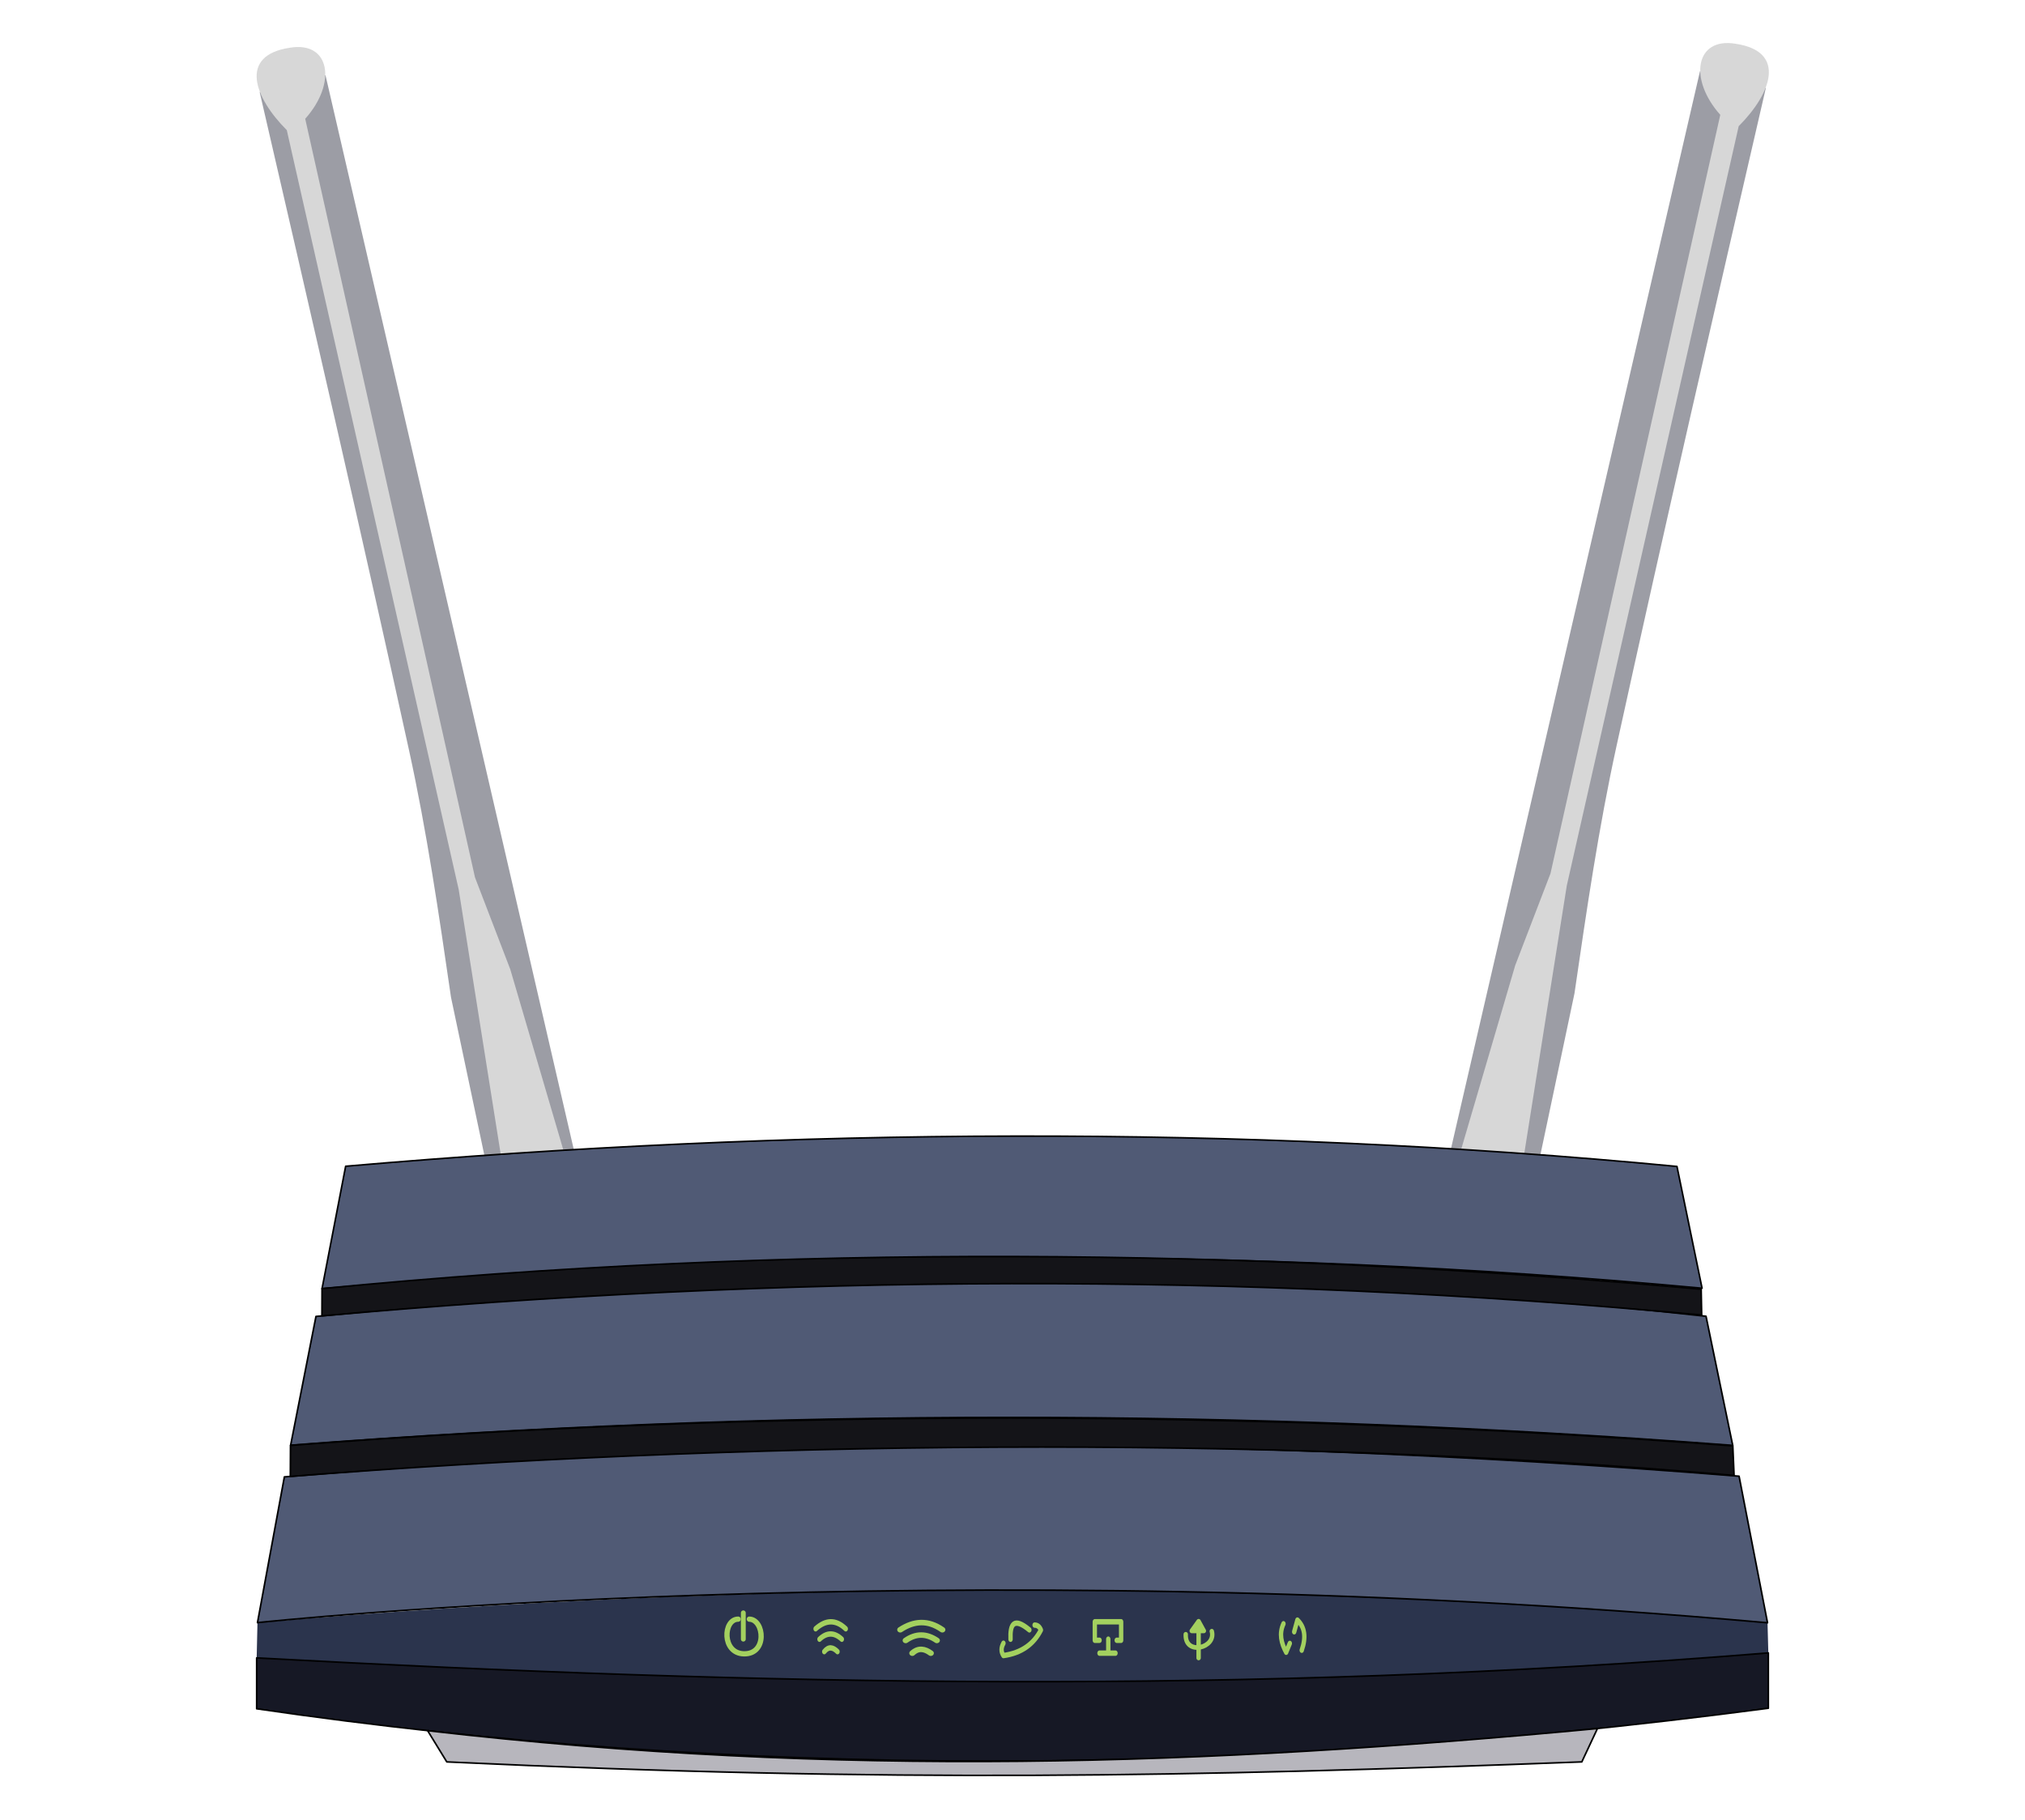
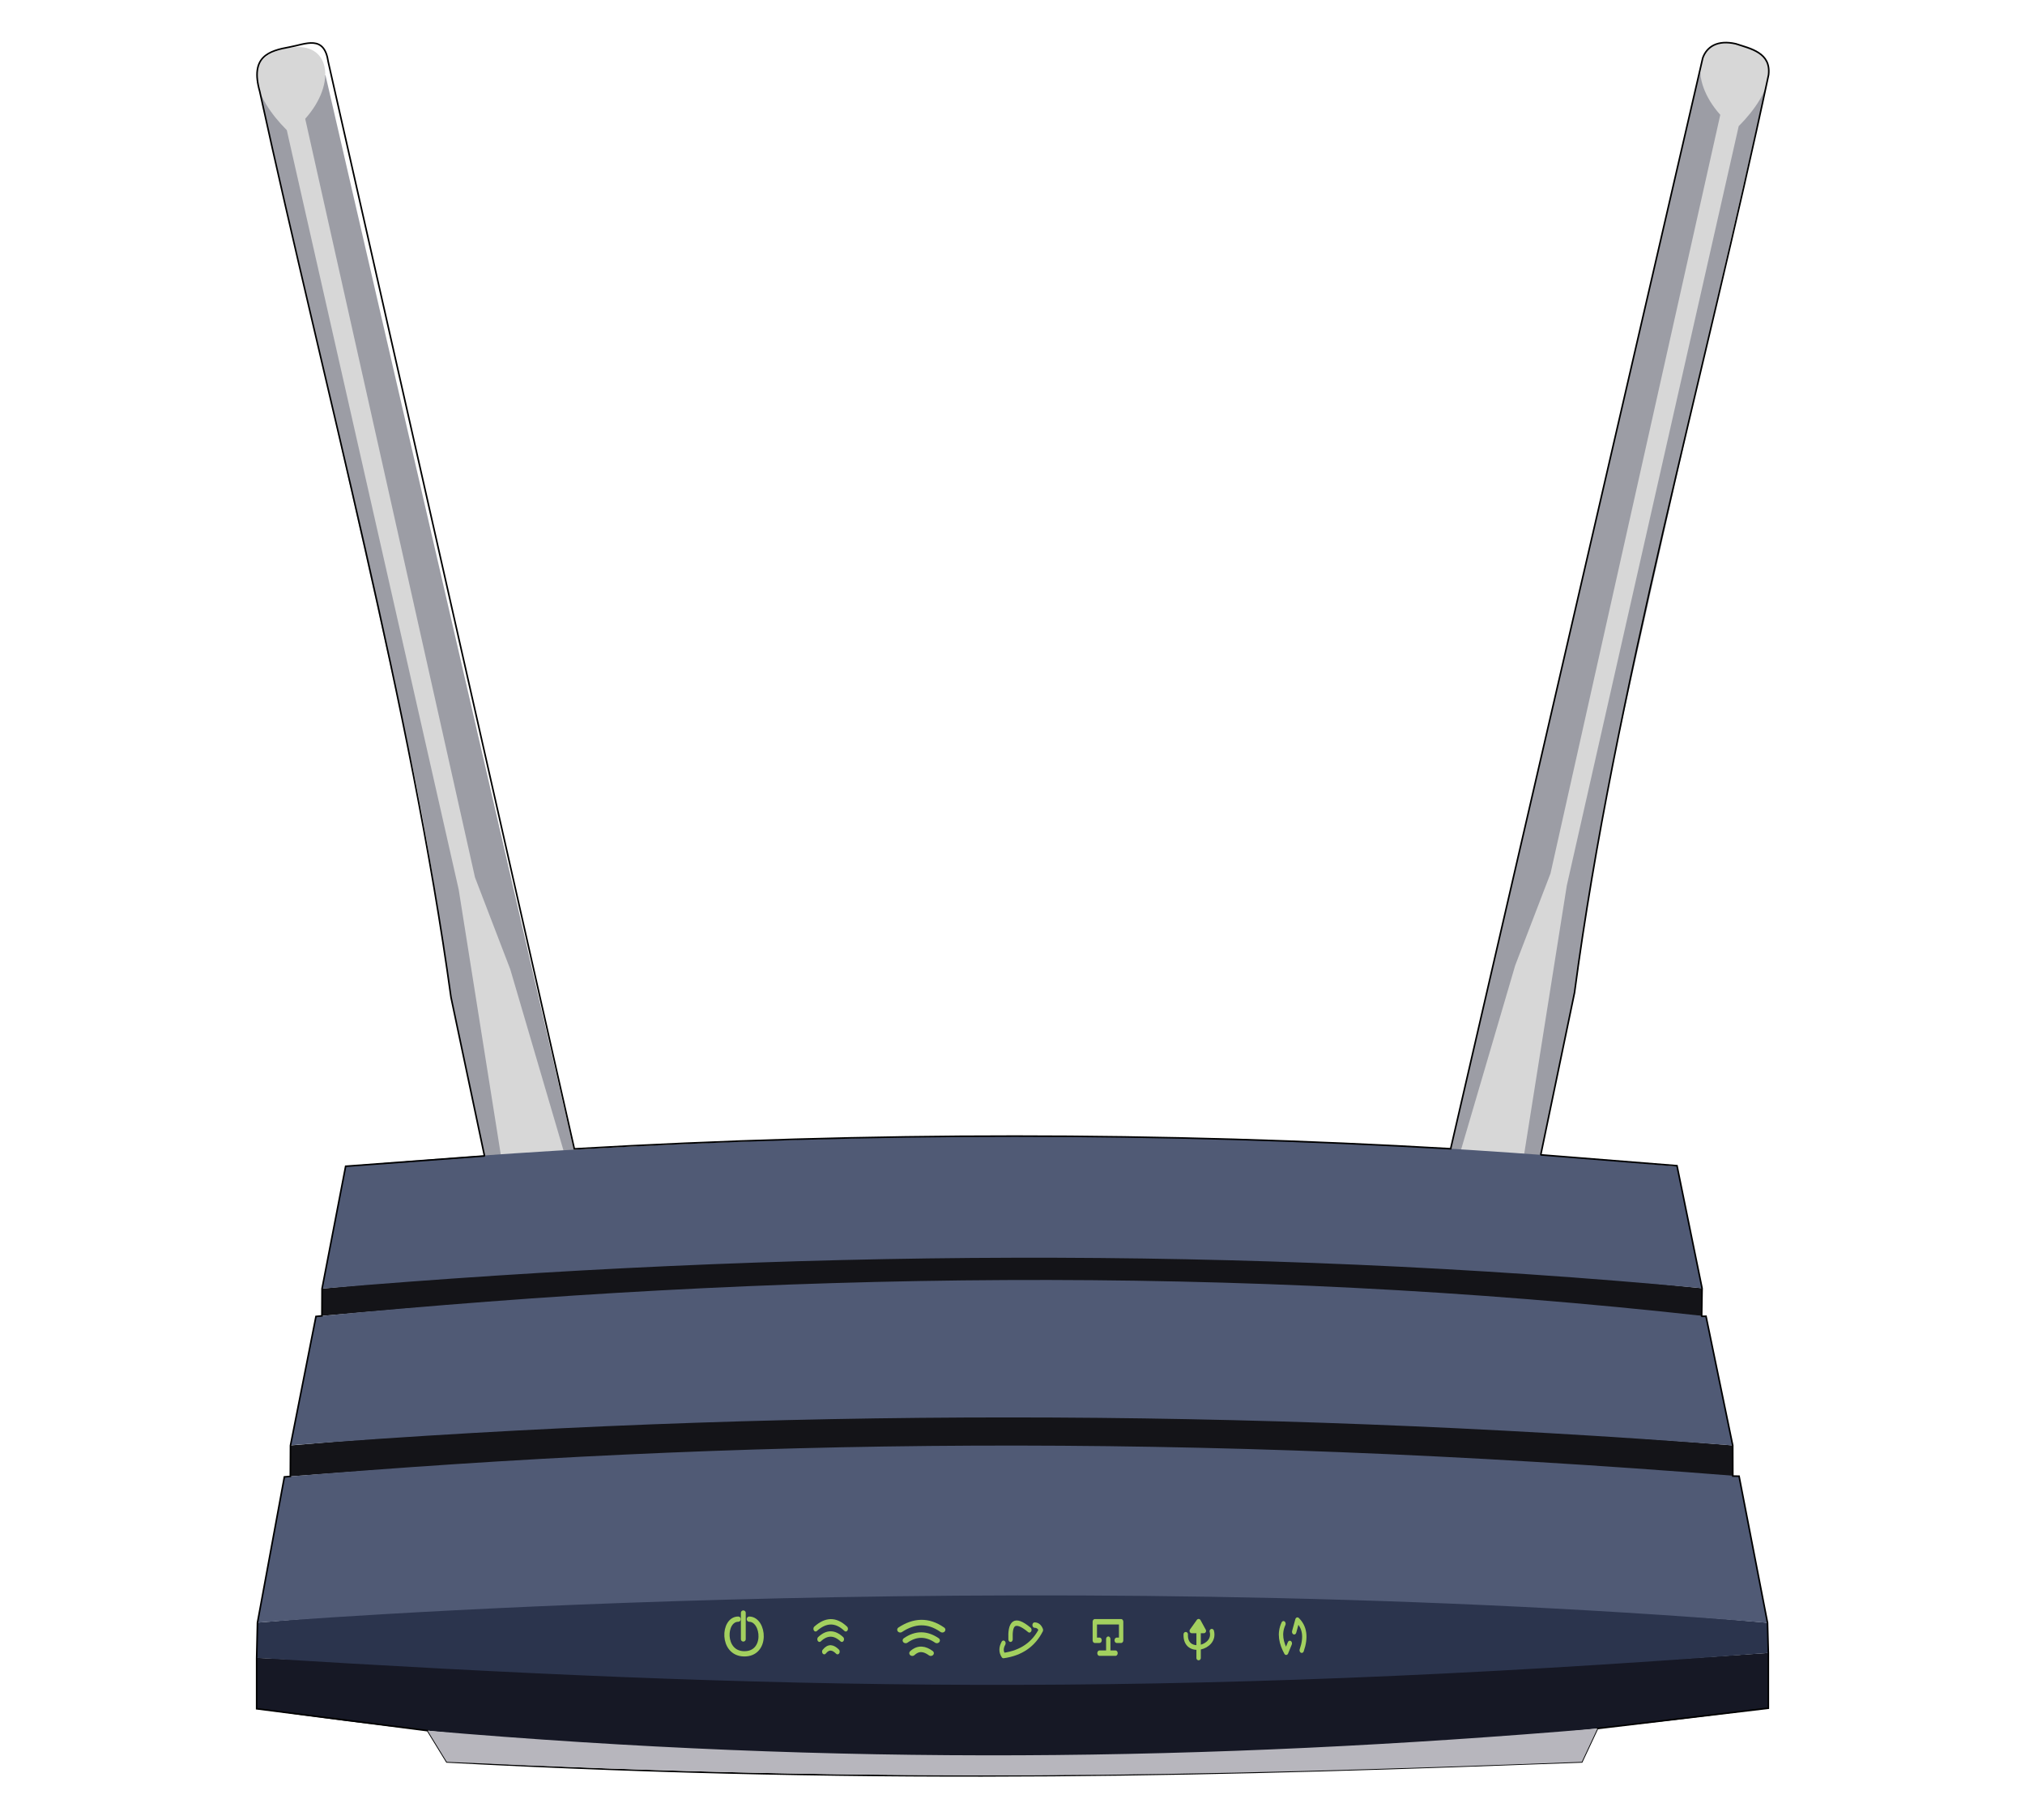
<svg xmlns="http://www.w3.org/2000/svg" width="100%" height="100%" viewBox="0 0 1280 1150" version="1.1" xml:space="preserve" style="fill-rule:evenodd;clip-rule:evenodd;stroke-linecap:round;stroke-linejoin:round;stroke-miterlimit:1.414;" id="svg78">
  <defs id="defs53">
        
        
        
        
        
        
        
        
        
        
        
    </defs>
-   <g id="g51321" transform="matrix(1.064296,0,0,1.064296,-39.09504,-39.12554)">
-     <path d="m 1085.475,89.101 c -29.93,129.603 -59.808,259.065 -88.646,390.643 -10.632,48.505 -17.824,97.73 -24.982,146.978 L 949.377,733.141 896.659,726.909 1046.379,79.068 Z" style="clip-rule:evenodd;fill:#9c9da5;fill-opacity:1;fill-rule:evenodd;stroke:none;stroke-width:1.057px;stroke-linecap:round;stroke-linejoin:round;stroke-miterlimit:1.414" id="path3251" />
-     <path d="m 1067.619,62.769 c -24.029,-4.108 -28.139,20.991 -9.188,42.194 l -100.838,450.573 -20.951,54.575 -34.511,117.48 38.254,4.516 26.885,-169.357 102.099,-451.054 c 19.464,-19.471 28.616,-44.372 -1.751,-48.928" style="clip-rule:evenodd;fill:#d7d7d7;fill-opacity:1;fill-rule:evenodd;stroke:none;stroke-width:1.057px;stroke-linecap:round;stroke-linejoin:round;stroke-miterlimit:1.414" id="path3253" />
-     <path d="m 190.958,91.455 c 29.93,129.603 59.808,259.065 88.646,390.643 10.632,48.505 17.824,97.73 24.982,146.978 l 22.47,106.418 52.718,-6.232 -149.72,-647.841 z" style="clip-rule:evenodd;fill:#9c9da5;fill-opacity:1;fill-rule:evenodd;stroke:none;stroke-width:1.057px;stroke-linecap:round;stroke-linejoin:round;stroke-miterlimit:1.414" id="path94" />
-     <path d="m 208.813,65.122 c 24.03,-4.108 28.139,20.991 9.188,42.194 l 100.838,450.573 20.951,54.575 34.511,117.48 -38.254,4.516 L 309.162,565.104 207.063,114.05 C 187.599,94.58 178.447,69.678 208.813,65.122" style="clip-rule:evenodd;fill:#d7d7d7;fill-opacity:1;fill-rule:evenodd;stroke:none;stroke-width:1.057px;stroke-linecap:round;stroke-linejoin:round;stroke-miterlimit:1.414" id="path96" />
-     <path d="m 189.652,1000.509 -0.479,20.932 c 303.592,18.762 533.12,24.903 897.794,-2.951 l -0.479,-17.907 c -296.052,-26.561 -606.852,-25.196 -896.835,-0.074 z" style="clip-rule:evenodd;fill:#2b344d;fill-opacity:1;fill-rule:evenodd;stroke:none;stroke-width:0.959px;stroke-linecap:round;stroke-linejoin:round;stroke-miterlimit:1.414" id="path12" />
-     <path d="m 1086.967,1018.491 c -311.418,25.256 -598.241,19.275 -897.794,2.951 v 30.215 c 281.112,41.1 578.858,41.874 897.794,-0.318 z" style="clip-rule:evenodd;fill:#161825;fill-opacity:1;fill-rule:evenodd;stroke:#000000;stroke-width:0.959px;stroke-linecap:round;stroke-linejoin:round;stroke-miterlimit:1.414" id="path14" />
-     <path d="m 290.712,1064.664 11.378,18.548 c 265.601,12.469 440.58,8.804 674.098,0 l 9.288,-19.819 c -232.449,21.909 -450.049,29.534 -694.764,1.271 z" style="clip-rule:evenodd;fill:#b7b6bd;fill-opacity:1;fill-rule:evenodd;stroke:#000000;stroke-width:0.959px;stroke-linecap:round;stroke-linejoin:round;stroke-miterlimit:1.414" id="path16" />
-     <path d="m 189.652,1000.509 15.98,-86.566 c 269.994,-22.454 532.835,-26.901 863.954,-0.412 l 16.901,87.052 c -491.436,-43.654 -896.835,-0.074 -896.835,-0.074 z" style="clip-rule:evenodd;fill:#505a75;fill-opacity:1;fill-rule:evenodd;stroke:#000000;stroke-width:0.959px;stroke-linecap:round;stroke-linejoin:round;stroke-miterlimit:1.414" id="path18" />
-     <path d="m 209.341,895.119 c 288.457,-22.034 564.729,-22.003 856.481,0.115 l -15.87,-76.698 c -280.869,-31.313 -553.275,-26.075 -825.56,0.114 z" style="clip-rule:evenodd;fill:#505a75;fill-opacity:1;fill-rule:evenodd;stroke:#000000;stroke-width:0.959px;stroke-linecap:round;stroke-linejoin:round;stroke-miterlimit:1.414" id="path20" />
-     <path d="m 227.998,802.123 c 276.014,-23.226 546.69,-25.629 819.618,-0.232 l -14.917,-72.336 C 773.51,704.681 507.824,706.414 242.023,729.444 Z" style="clip-rule:evenodd;fill:#505a75;fill-opacity:1;fill-rule:evenodd;stroke:#000000;stroke-width:0.942px;stroke-linecap:round;stroke-linejoin:round;stroke-miterlimit:1.414" id="path22" />
-     <path d="M 1065.864,895.512 C 778.985,873.731 493.566,873.357 209.257,895.254 l -0.094,18.396 c 261.214,-20.433 570.062,-25.651 857.456,-0.585 z" style="clip-rule:evenodd;fill:#141418;fill-opacity:1;fill-rule:evenodd;stroke:#000000;stroke-width:0.959px;stroke-linecap:round;stroke-linejoin:round;stroke-miterlimit:1.414" id="path24" />
-     <path d="m 227.998,802.123 -0.073,16.188 c 274.828,-24.62 544.161,-26.31 819.45,-0.511 l -0.295,-15.327 C 778.089,778.031 502.809,775.265 227.998,802.123 Z" style="clip-rule:evenodd;fill:#141418;fill-opacity:1;fill-rule:evenodd;stroke:#000000;stroke-width:0.959px;stroke-linecap:round;stroke-linejoin:round;stroke-miterlimit:1.414" id="path26" />
-     <g id="g3249" transform="translate(-68.76186,-118.274)" style="stroke:#a3d05f;stroke-opacity:1">
-       <path d="m 543.893,1116.706 c -8.961,0.042 -9.825,20.237 3.339,20.595 14.191,0.38 12.191,-20.389 3.305,-20.595" style="fill:none;stroke:#a3d05f;stroke-width:3.124px;stroke-opacity:1" id="path11" />
-       <path d="m 546.959,1128.583 v -15.619" style="fill:none;stroke:#a3d05f;stroke-width:2.876px;stroke-opacity:1" id="path13" />
-       <g id="g23" transform="matrix(0.8615103,0,0,1.067106,136.2732,67.23217)" style="stroke:#a3d05f;stroke-opacity:1">
-         <path d="m 532.5,1001.56 c 3.037,-3.06 6.083,-2.457 9.134,0" style="fill:none;stroke:#a3d05f;stroke-width:3px;stroke-opacity:1" id="path17" />
-         <path d="m 529.218,994.65 c 5.176,-3.942 10.31,-3.82 15.405,0" style="fill:none;stroke:#a3d05f;stroke-width:3px;stroke-opacity:1" id="path19" />
-         <path d="m 526.539,988.847 c 6.781,-4.897 13.694,-5.464 20.791,0" style="fill:none;stroke:#a3d05f;stroke-width:3px;stroke-opacity:1" id="path21" />
-       </g>
-       <g transform="matrix(0.8615103,0,0,1.067106,218.9327,66.363)" id="g41" style="stroke:#a3d05f;stroke-opacity:1">
-         <path d="m 626.349,996.053 h -3.276 V 985.75 h 18.143 v 10.303 h -3.033" style="fill:none;stroke:#a3d05f;stroke-width:3px;stroke-opacity:1" id="path37" />
-         <path d="m 626.295,1003.22 h 11.042 -4.985 v -7.799" style="fill:none;stroke:#a3d05f;stroke-width:3px;stroke-opacity:1" id="path39" />
-       </g>
-       <g transform="matrix(0.8615103,0,0,1.067106,0.9696196,67.60378)" id="g53" style="stroke:#a3d05f;stroke-opacity:1">
-         <path d="m 813.094,996.529 c -1.722,2.532 -1.722,4.821 0,6.861 12.399,-1.4 20.816,-6.311 25.825,-14.21 -0.916,-1.909 -2.421,-2.725 -4.348,-2.755" style="fill:none;stroke:#a3d05f;stroke-width:3px;stroke-opacity:1" id="path49" />
-         <path d="m 817.984,994.321 c -0.444,-8.394 2.219,-12.453 12.981,-5.218" style="fill:none;stroke:#a3d05f;stroke-width:3px;stroke-opacity:1" id="path51" />
-       </g>
-       <g transform="matrix(0.8615103,0,0,1.067106,124.9214,68.0363)" id="g59" style="stroke:#a3d05f;stroke-opacity:1">
-         <path d="m 862.264,985.285 c -3.15,5.488 -1.575,10.729 1.854,15.875 l 2.507,-4.943" style="fill:none;stroke:#a3d05f;stroke-width:3px;stroke-opacity:1" id="path55" />
-         <path d="m 874.847,1000.02 c 3.145,-7.28 2.087,-12.851 -2.979,-16.788 l -2.223,6.525" style="fill:none;stroke:#a3d05f;stroke-width:3px;stroke-opacity:1" id="path57" />
-       </g>
-       <g transform="matrix(0.8716362,0,0,0.9268133,23.83384,209.0841)" id="g65" style="stroke:#a3d05f;stroke-opacity:1">
-         <path d="m 901.628,988.999 c -0.719,13.951 20.96,8.804 17.735,-1.962" style="fill:none;stroke:#a3d05f;stroke-width:3px;stroke-opacity:1" id="path61" />
-         <path d="m 910.391,1004.16 v -23.495 l 3.577,6.141 h -8.248 l 4.671,-6.141" style="fill:none;stroke:#a3d05f;stroke-width:3px;stroke-opacity:1" id="path63" />
-       </g>
-       <g id="g3225" transform="matrix(1.202317,0,0,1.094588,7.094745,40.6173)" style="stroke:#a3d05f;stroke-opacity:1">
-         <path d="m 532.5,1001.56 c 3.037,-3.06 6.083,-2.457 9.134,0" style="fill:none;stroke:#a3d05f;stroke-width:3px;stroke-opacity:1" id="path3219" />
-         <path d="m 529.218,994.65 c 5.176,-3.942 10.31,-3.82 15.405,0" style="fill:none;stroke:#a3d05f;stroke-width:3px;stroke-opacity:1" id="path3221" />
-         <path d="m 526.539,988.847 c 6.781,-4.897 13.694,-5.464 20.791,0" style="fill:none;stroke:#a3d05f;stroke-width:3px;stroke-opacity:1" id="path3223" />
-       </g>
+   <path d="m 1116.171,55.705 c -31.854,137.936 -63.653,275.721 -94.346,415.759 -11.315,51.624 -18.97,104.013 -26.588,156.428 l -23.914,113.261 -56.107,-6.632 159.346,-689.495 z" style="clip-rule:evenodd;fill:#9c9da5;fill-opacity:1;fill-rule:evenodd;stroke:none;stroke-width:1.125px;stroke-linecap:round;stroke-linejoin:round;stroke-miterlimit:1.414" id="path3251" />
+   <path d="m 1097.167,27.679 c -25.575,-4.372 -29.948,22.34 -9.779,44.906 l -107.321,479.543 -22.298,58.084 -36.73,125.033 40.713,4.807 L 990.366,559.807 1099.03,79.753 c 20.716,-20.723 30.456,-47.225 -1.863,-52.074" style="clip-rule:evenodd;fill:#d7d7d7;fill-opacity:1;fill-rule:evenodd;stroke:none;stroke-width:1.125px;stroke-linecap:round;stroke-linejoin:round;stroke-miterlimit:1.414" id="path3253" />
+   <path d="m 164.14,58.21 c 31.854,137.936 63.653,275.721 94.346,415.759 11.315,51.624 18.97,104.013 26.588,156.428 l 23.914,113.261 56.107,-6.632 L 205.749,47.531 Z" style="clip-rule:evenodd;fill:#9c9da5;fill-opacity:1;fill-rule:evenodd;stroke:none;stroke-width:1.125px;stroke-linecap:round;stroke-linejoin:round;stroke-miterlimit:1.414" id="path94" />
+   <path d="m 183.144,30.184 c 25.575,-4.372 29.948,22.34 9.779,44.906 l 107.321,479.543 22.298,58.084 36.73,125.033 -40.713,4.807 L 289.945,562.312 181.281,82.258 C 160.565,61.535 150.825,35.033 183.144,30.184" style="clip-rule:evenodd;fill:#d7d7d7;fill-opacity:1;fill-rule:evenodd;stroke:none;stroke-width:1.125px;stroke-linecap:round;stroke-linejoin:round;stroke-miterlimit:1.414" id="path96" />
+   <path d="m 1095.255,913.668 c -305.727,-25.306 -609.911,-26.321 -911.639,0.021 l -0.1,19.579 c 278.009,-21.746 608.378,-14.375 911.788,-0.211 z" style="clip-rule:evenodd;fill:#141418;fill-opacity:1;fill-rule:evenodd;stroke:none;stroke-width:1.02px;stroke-linecap:round;stroke-linejoin:round;stroke-miterlimit:1.414" id="path24" />
+   <path d="m 1117.759,1044.85 c -330.381,23.709 -665.365,16.033 -955.519,3.141 v 32.158 c 299.186,43.743 616.077,44.566 955.519,-0.338 z" style="clip-rule:evenodd;fill:#161825;fill-opacity:1;fill-rule:evenodd;stroke:none;stroke-width:1.02px;stroke-linecap:round;stroke-linejoin:round;stroke-miterlimit:1.414" id="path14" />
+   <path d="m 162.751,1025.712 -0.51,22.278 c 323.112,19.968 567.397,26.504 955.519,-3.141 l -0.51,-19.059 c -315.087,-28.269 -645.87,-26.817 -954.498,-0.079 z" style="clip-rule:evenodd;fill:#2b344d;fill-opacity:1;fill-rule:evenodd;stroke:none;stroke-width:1.02px;stroke-linecap:round;stroke-linejoin:round;stroke-miterlimit:1.414" id="path12" />
+   <path d="m 162.751,1025.712 17.008,-92.132 c 287.353,-23.897 567.094,-28.631 919.503,-0.439 l 17.987,92.65 c -480.081,-38.901 -954.498,-0.079 -954.498,-0.079 z" style="clip-rule:evenodd;fill:#505a75;fill-opacity:1;fill-rule:evenodd;stroke:none;stroke-width:1.02px;stroke-linecap:round;stroke-linejoin:round;stroke-miterlimit:1.414" id="path18" />
+   <path d="m 203.563,814.571 -0.077,17.229 c 292.498,-26.203 579.149,-27.181 872.137,0.276 l 0.257,-17.753 c -284.371,-29.724 -579.836,-28.337 -872.316,0.247 z" style="clip-rule:evenodd;fill:#141418;fill-opacity:1;fill-rule:evenodd;stroke:none;stroke-width:1.02px;stroke-linecap:round;stroke-linejoin:round;stroke-miterlimit:1.414" id="path26" />
+   <path d="m 183.706,913.546 c 307.004,-23.45 601.038,-23.418 911.549,0.123 l -16.89,-81.63 C 779.438,798.712 489.517,804.288 199.725,832.16 Z" style="clip-rule:evenodd;fill:#505a75;fill-opacity:1;fill-rule:evenodd;stroke:none;stroke-width:1.02px;stroke-linecap:round;stroke-linejoin:round;stroke-miterlimit:1.414" id="path20" />
+   <path d="m 203.563,814.571 c 293.761,-24.719 581.84,-27.276 872.316,-0.247 L 1060.003,737.336 C 784.149,710.863 501.379,712.708 218.489,737.219 Z" style="clip-rule:evenodd;fill:#505a75;fill-opacity:1;fill-rule:evenodd;stroke:none;stroke-width:1.003px;stroke-linecap:round;stroke-linejoin:round;stroke-miterlimit:1.414" id="path22" />
+   <path style="fill:none;stroke:#000000;stroke-width:1px;stroke-linecap:butt;stroke-linejoin:miter;stroke-opacity:1" d="m 218.489,737.219 -14.926,77.352 -0.077,17.229 -3.76,0.36 -16.109,81.529 -0.1,19.579 -3.758,0.311 -17.008,92.132 -0.51,22.278 v 32.158 l 108.068,13.843 12.109,19.741 c 280.795,15.055 500.515,8.033 717.44,0 l 9.885,-21.094 108.016,-12.829 v -34.961 l -0.51,-19.059 -17.987,-92.65 -3.957,-0.084 -0.049,-19.389 -16.89,-81.63 -2.743,0.038 0.257,-17.753 -15.852,-77.451 -86.123,-6.87 21.357,-102.574 c 25.059,-189.004 82.888,-392.997 122.651,-580.092 1.662,-14.089 -11.306,-16.498 -20.745,-19.658 -11.456,-2.583 -18.3,1.758 -20.864,8.979 L 916.957,726.153 c -182.476,-10.567 -367.066,-10.791 -553.923,0.078 L 207.49,39.163 C 204.991,21.721 193.241,27.9 183.168,29.72 c -13.219,2.389 -25.222,6.049 -19.004,28.026 41.862,191.37 95.393,388.032 120.91,572.651 l 21.181,100.313 z" id="path1070" />
+   <g id="g3249" transform="matrix(1.064296,0,0,1.064296,-112.278,-165.0041)" style="stroke:#a3d05f;stroke-opacity:1">
+     <path d="m 543.893,1116.706 c -8.961,0.042 -9.825,20.237 3.339,20.595 14.191,0.38 12.191,-20.389 3.305,-20.595" style="fill:none;stroke:#a3d05f;stroke-width:3.124px;stroke-opacity:1" id="path11" />
+     <path d="m 546.959,1128.583 v -15.619" style="fill:none;stroke:#a3d05f;stroke-width:2.876px;stroke-opacity:1" id="path13" />
+     <g id="g23" transform="matrix(0.8615103,0,0,1.067106,136.2732,67.23217)" style="stroke:#a3d05f;stroke-opacity:1">
+       <path d="m 532.5,1001.56 c 3.037,-3.06 6.083,-2.457 9.134,0" style="fill:none;stroke:#a3d05f;stroke-width:3px;stroke-opacity:1" id="path17" />
+       <path d="m 529.218,994.65 c 5.176,-3.942 10.31,-3.82 15.405,0" style="fill:none;stroke:#a3d05f;stroke-width:3px;stroke-opacity:1" id="path19" />
+       <path d="m 526.539,988.847 c 6.781,-4.897 13.694,-5.464 20.791,0" style="fill:none;stroke:#a3d05f;stroke-width:3px;stroke-opacity:1" id="path21" />
+     </g>
+     <g transform="matrix(0.8615103,0,0,1.067106,218.9327,66.363)" id="g41" style="stroke:#a3d05f;stroke-opacity:1">
+       <path d="m 626.349,996.053 h -3.276 V 985.75 h 18.143 v 10.303 h -3.033" style="fill:none;stroke:#a3d05f;stroke-width:3px;stroke-opacity:1" id="path37" />
+       <path d="m 626.295,1003.22 h 11.042 -4.985 v -7.799" style="fill:none;stroke:#a3d05f;stroke-width:3px;stroke-opacity:1" id="path39" />
+     </g>
+     <g transform="matrix(0.8615103,0,0,1.067106,0.9696196,67.60378)" id="g53" style="stroke:#a3d05f;stroke-opacity:1">
+       <path d="m 813.094,996.529 c -1.722,2.532 -1.722,4.821 0,6.861 12.399,-1.4 20.816,-6.311 25.825,-14.21 -0.916,-1.909 -2.421,-2.725 -4.348,-2.755" style="fill:none;stroke:#a3d05f;stroke-width:3px;stroke-opacity:1" id="path49" />
+       <path d="m 817.984,994.321 c -0.444,-8.394 2.219,-12.453 12.981,-5.218" style="fill:none;stroke:#a3d05f;stroke-width:3px;stroke-opacity:1" id="path51" />
+     </g>
+     <g transform="matrix(0.8615103,0,0,1.067106,124.9214,68.0363)" id="g59" style="stroke:#a3d05f;stroke-opacity:1">
+       <path d="m 862.264,985.285 c -3.15,5.488 -1.575,10.729 1.854,15.875 l 2.507,-4.943" style="fill:none;stroke:#a3d05f;stroke-width:3px;stroke-opacity:1" id="path55" />
+       <path d="m 874.847,1000.02 c 3.145,-7.28 2.087,-12.851 -2.979,-16.788 l -2.223,6.525" style="fill:none;stroke:#a3d05f;stroke-width:3px;stroke-opacity:1" id="path57" />
+     </g>
+     <g transform="matrix(0.8716362,0,0,0.9268133,23.83384,209.0841)" id="g65" style="stroke:#a3d05f;stroke-opacity:1">
+       <path d="m 901.628,988.999 c -0.719,13.951 20.96,8.804 17.735,-1.962" style="fill:none;stroke:#a3d05f;stroke-width:3px;stroke-opacity:1" id="path61" />
+       <path d="m 910.391,1004.16 v -23.495 l 3.577,6.141 h -8.248 l 4.671,-6.141" style="fill:none;stroke:#a3d05f;stroke-width:3px;stroke-opacity:1" id="path63" />
+     </g>
+     <g id="g3225" transform="matrix(1.202317,0,0,1.094588,7.094745,40.6173)" style="stroke:#a3d05f;stroke-opacity:1">
+       <path d="m 532.5,1001.56 c 3.037,-3.06 6.083,-2.457 9.134,0" style="fill:none;stroke:#a3d05f;stroke-width:3px;stroke-opacity:1" id="path3219" />
+       <path d="m 529.218,994.65 c 5.176,-3.942 10.31,-3.82 15.405,0" style="fill:none;stroke:#a3d05f;stroke-width:3px;stroke-opacity:1" id="path3221" />
+       <path d="m 526.539,988.847 c 6.781,-4.897 13.694,-5.464 20.791,0" style="fill:none;stroke:#a3d05f;stroke-width:3px;stroke-opacity:1" id="path3223" />
    </g>
  </g>
+   <path d="m 270.309,1093.992 12.109,19.741 c 282.678,13.27 468.907,9.37 717.44,0 l 9.885,-21.094 c -248.316,20.947 -478.662,23.698 -739.434,1.353 z" style="clip-rule:evenodd;fill:#b7b6bd;fill-opacity:1;fill-rule:evenodd;stroke:none;stroke-width:1.02px;stroke-linecap:round;stroke-linejoin:round;stroke-miterlimit:1.414" id="path16" />
</svg>
